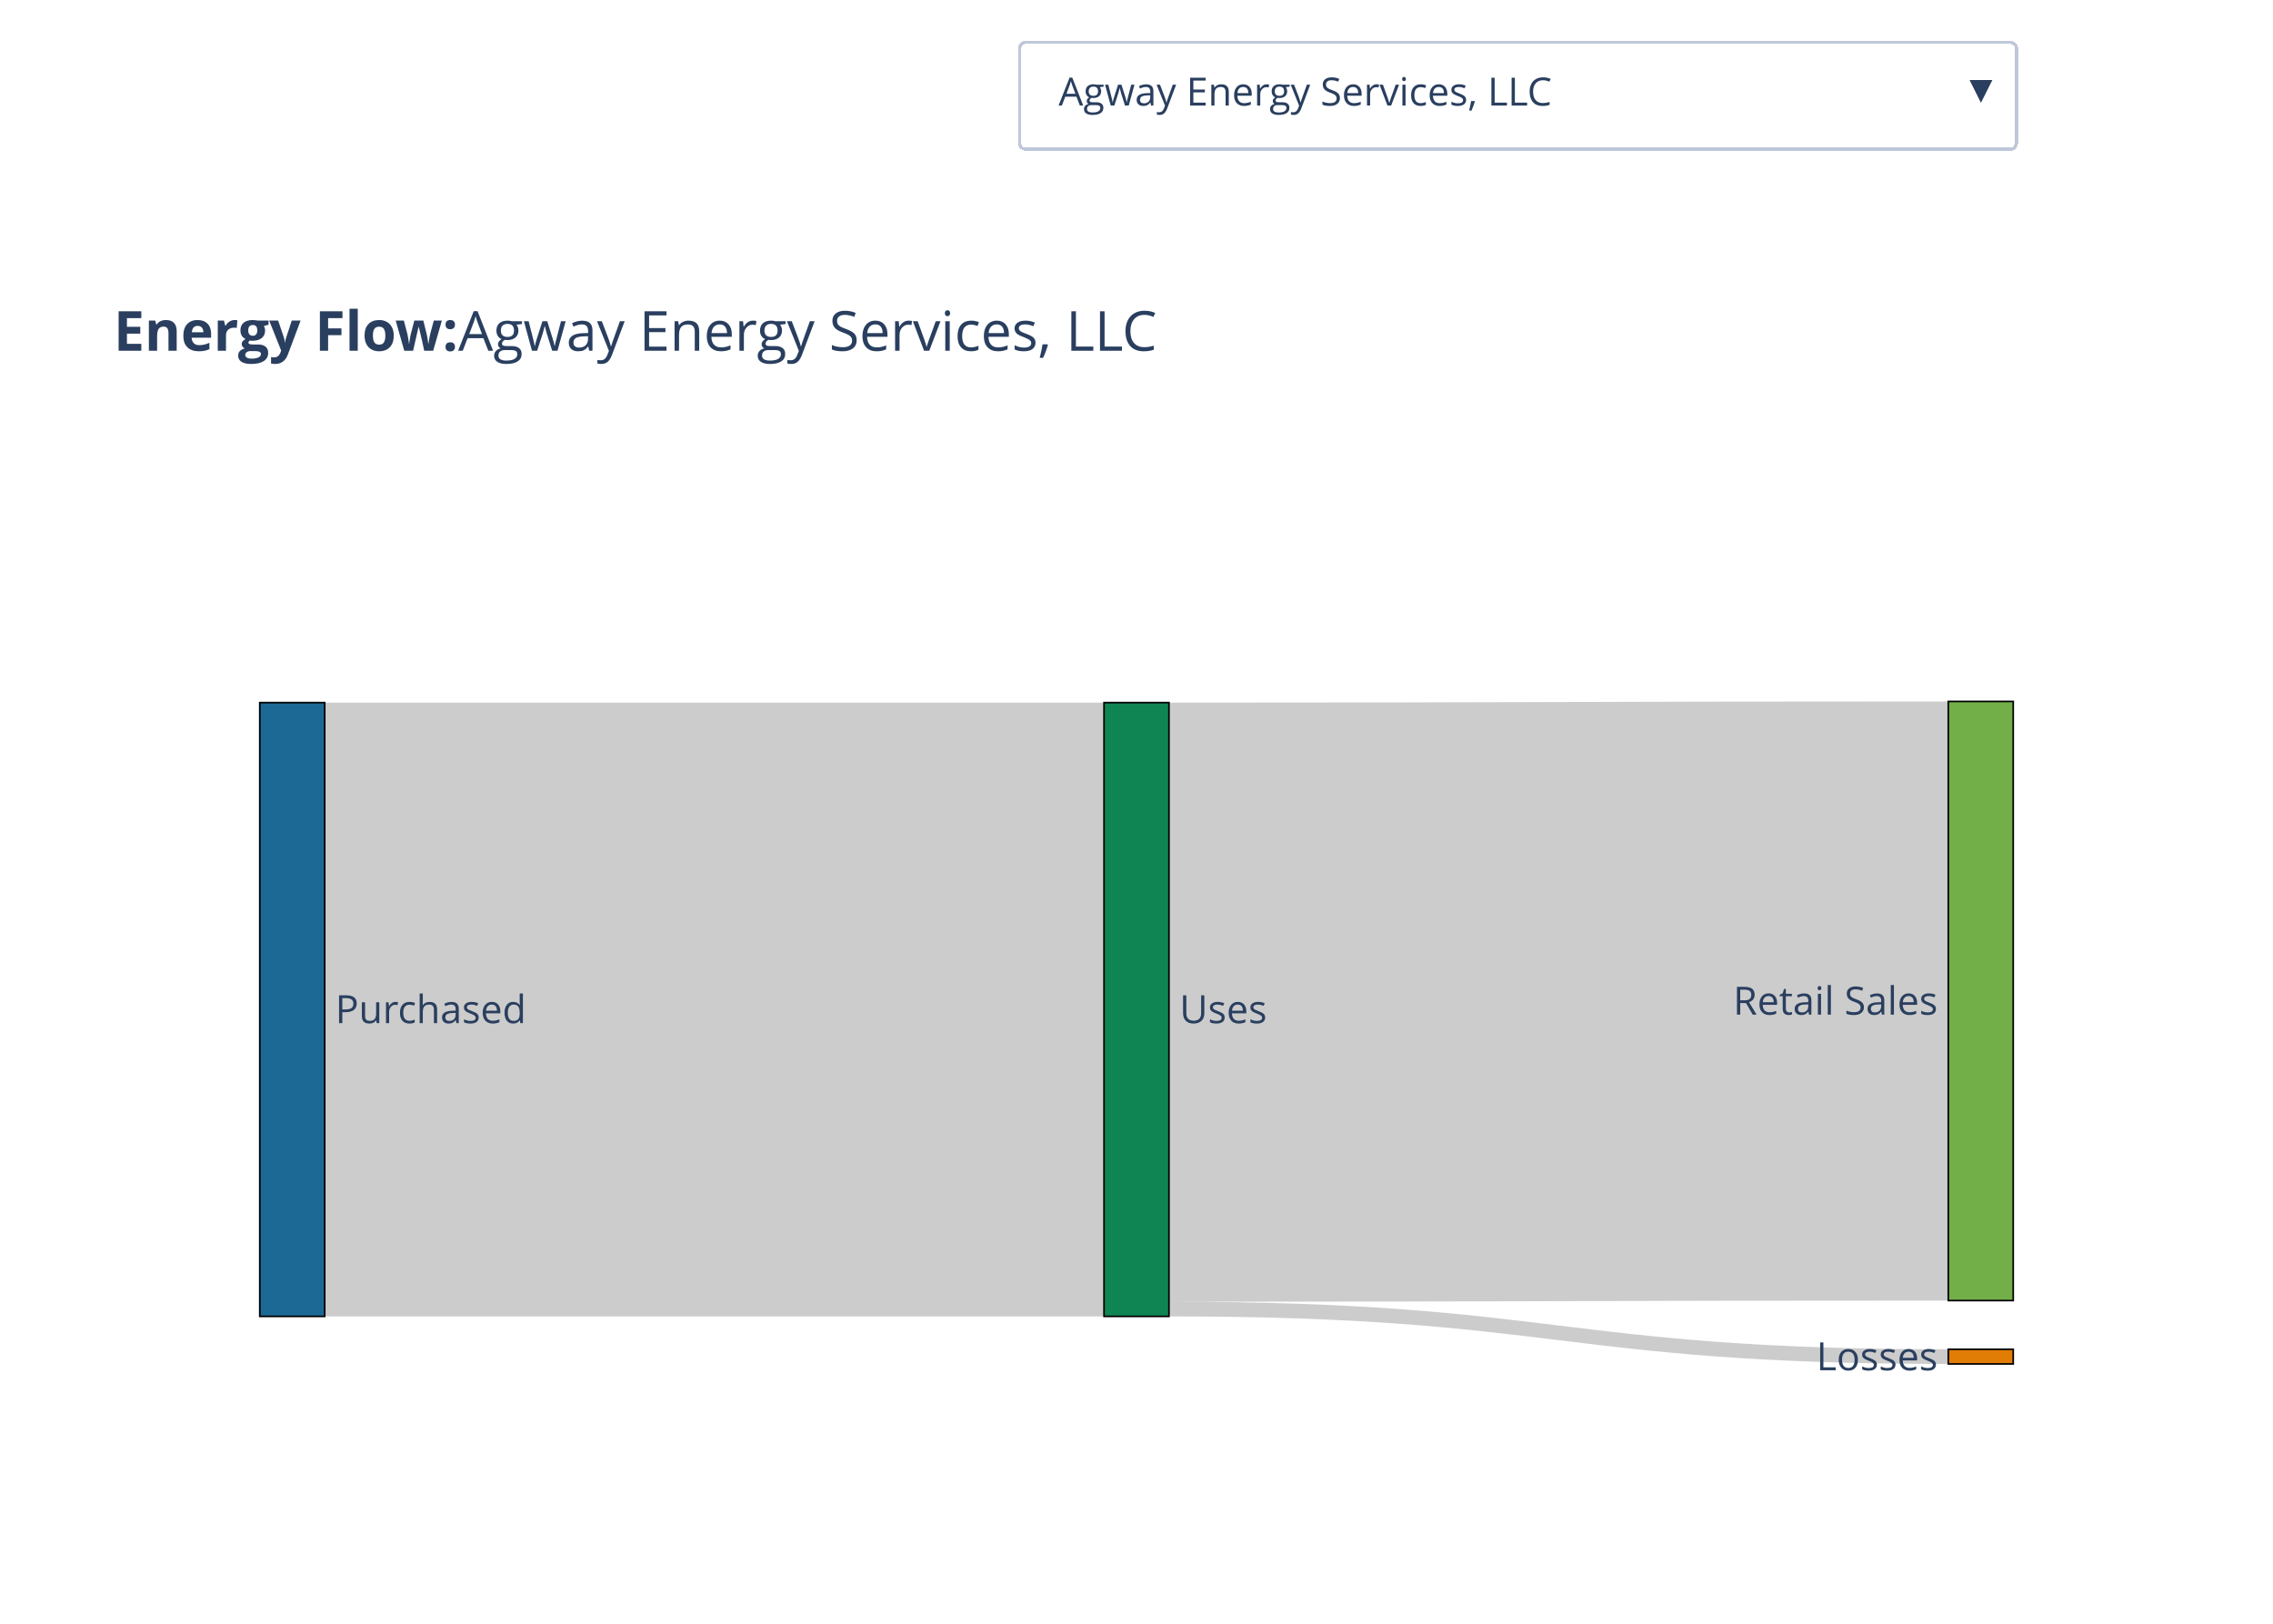
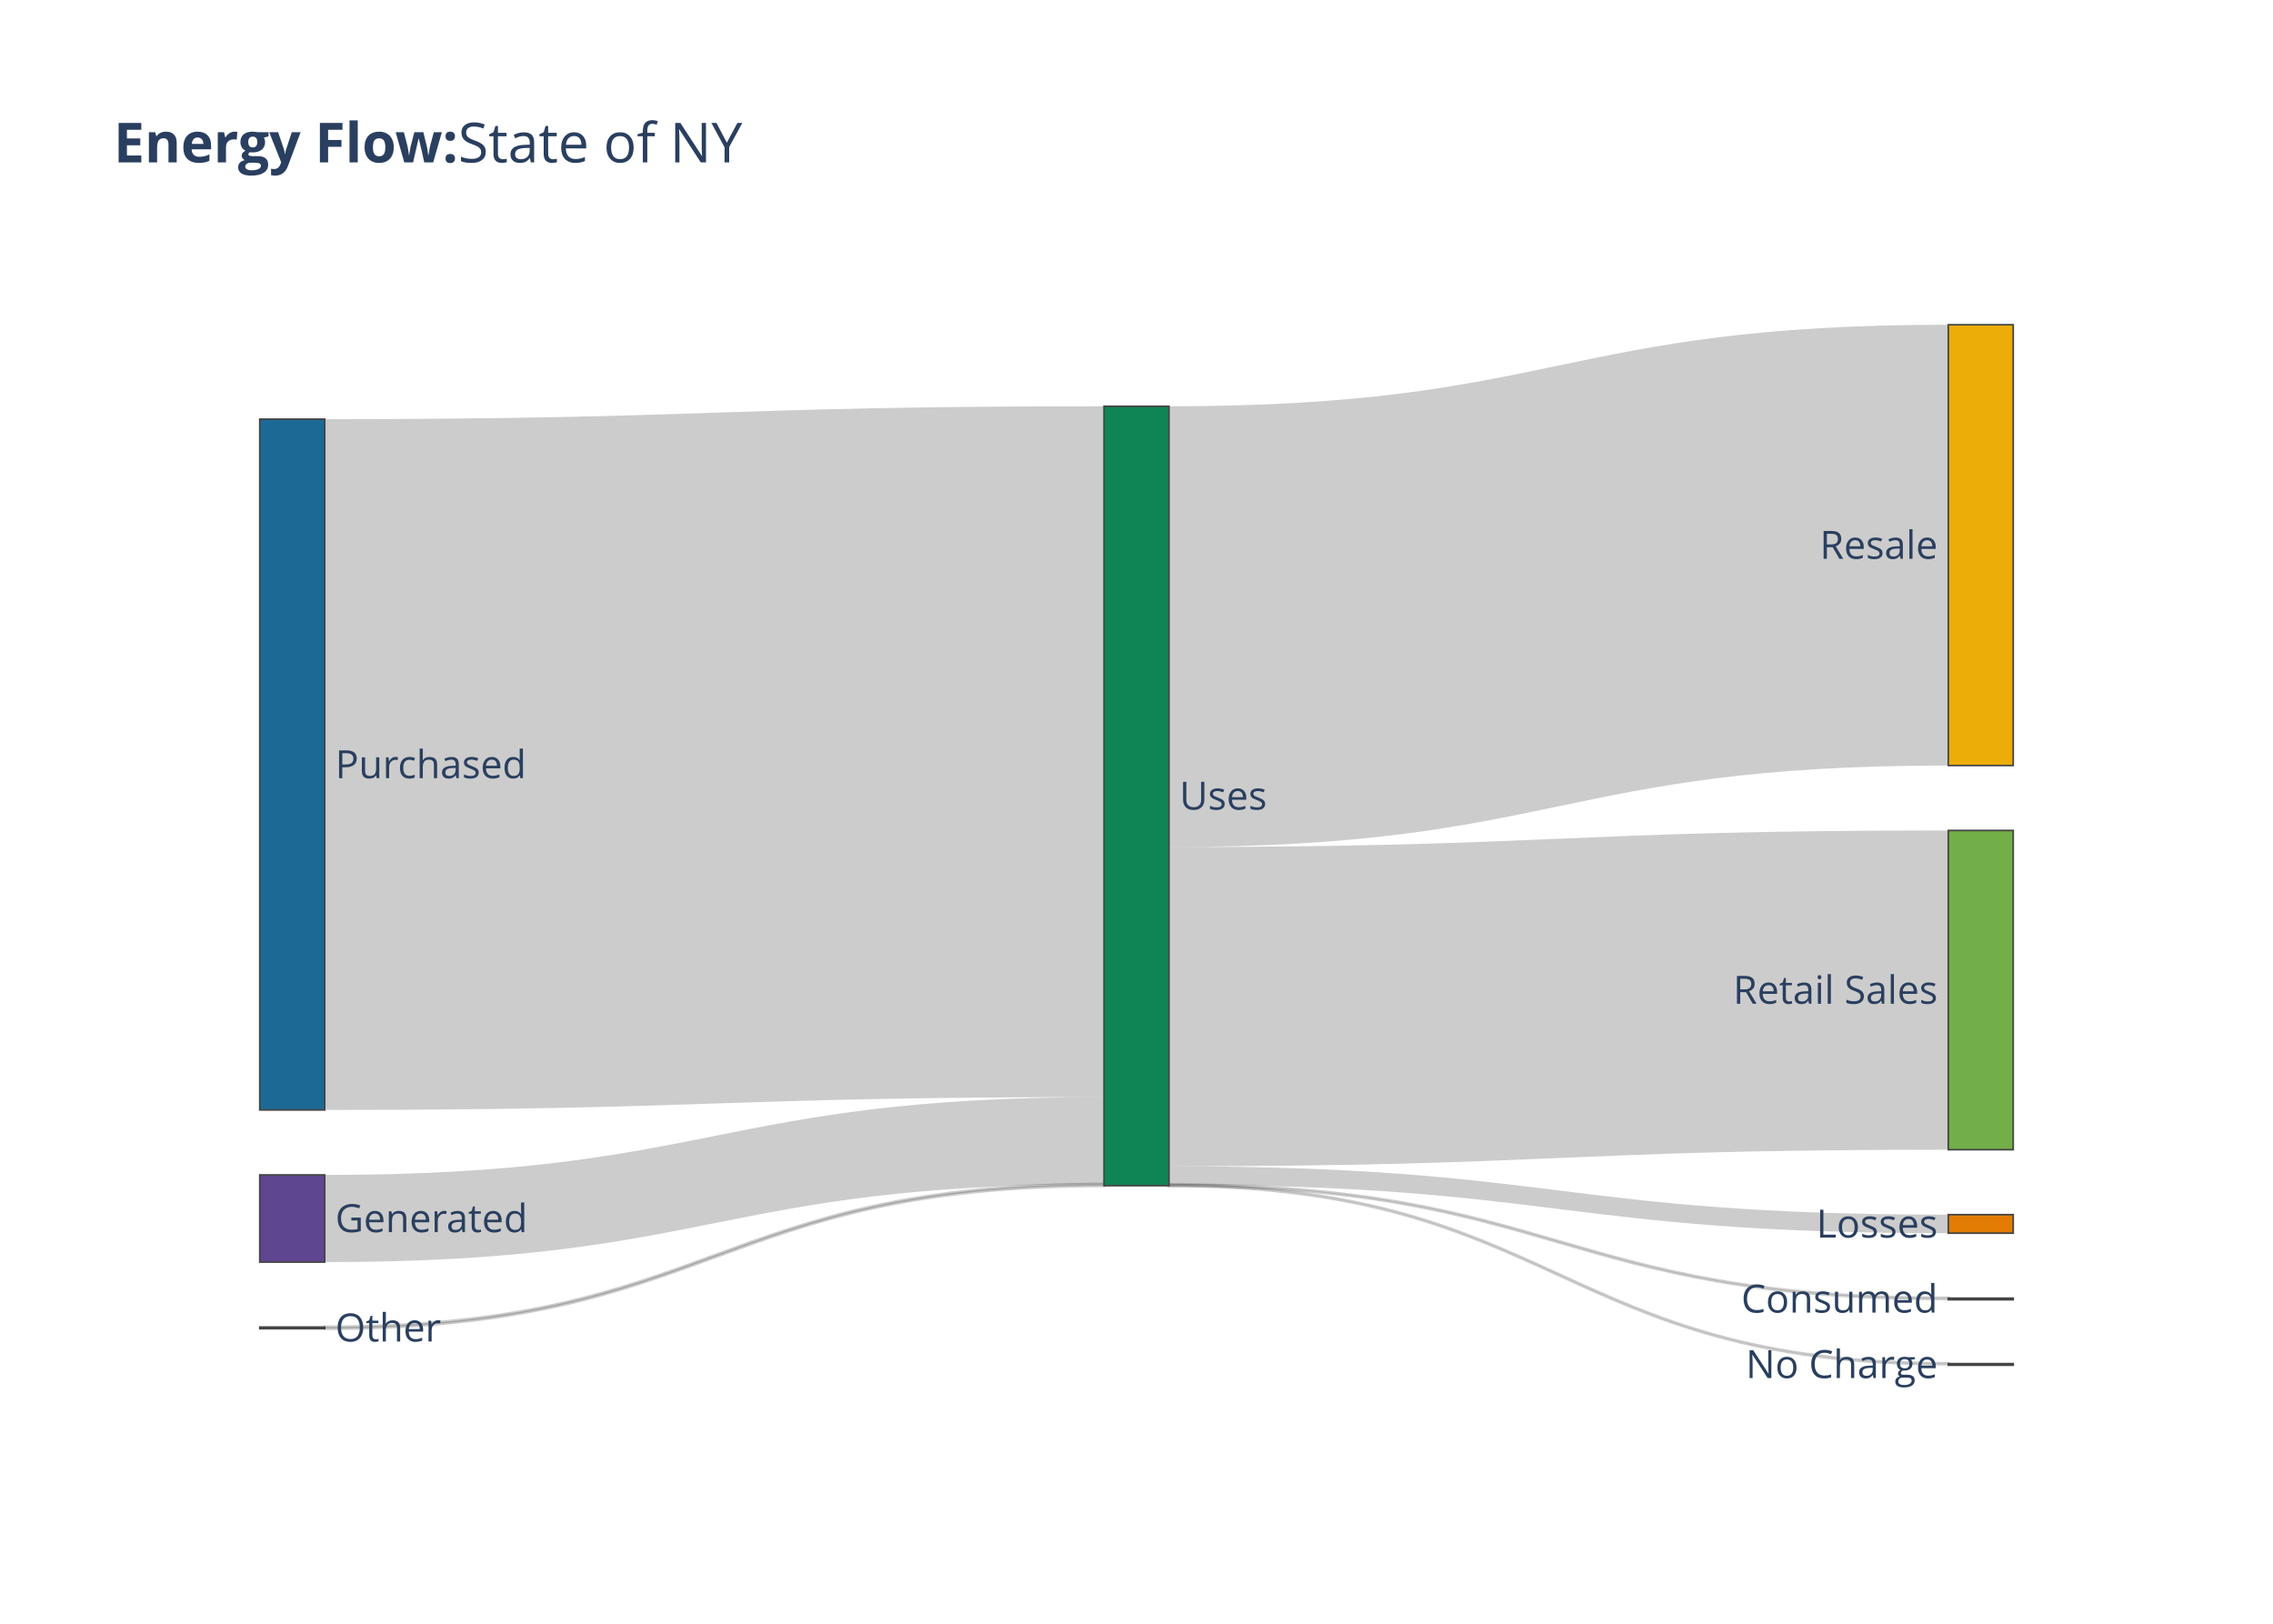
<svg xmlns="http://www.w3.org/2000/svg" class="main-svg" width="700" height="500" style="" viewBox="0 0 700 500">
  <rect x="0" y="0" width="700" height="500" style="fill: rgb(255, 255, 255); fill-opacity: 1;" />
-   <defs id="defs-f3428c">
+   <defs id="defs-fc9131">
    <g class="clips" />
    <g class="gradients" />
    <g class="patterns" />
  </defs>
  <g class="bglayer" />
  <g class="layer-below">
    <g class="imagelayer" />
    <g class="shapelayer" />
  </g>
  <g class="cartesianlayer" />
  <g class="polarlayer" />
  <g class="smithlayer" />
  <g class="ternarylayer" />
  <g class="geolayer" />
  <g class="funnelarealayer" />
  <g class="pielayer" />
  <g class="iciclelayer" />
  <g class="treemaplayer" />
  <g class="sunburstlayer" />
  <g class="glimages" />
-   <g class="sankey" transform="translate(80,216)matrix(1 0 0 1 0 0)" style="box-sizing: content-box; position: absolute; left: 0px; shape-rendering: geometricprecision; pointer-events: none;">
+   <g class="sankey" transform="translate(80,100)matrix(1 0 0 1 0 0)" style="box-sizing: content-box; position: absolute; left: 0px; shape-rendering: geometricprecision; pointer-events: none;">
    <g class="sankey-links" style="fill: none;">
-       <path class="sankey-link" d="M20,0.358C140,0.358 140,0.358 260,0.358L260,189.358C140,189.358 140,189.358 20,189.358Z" style="stroke: rgb(68, 68, 68); stroke-opacity: 1; fill: rgb(0, 0, 0); fill-opacity: 0.2; stroke-width: 0; opacity: 1;" />
-       <path class="sankey-link" d="M280,0.358C400,0.358 400,1.1368683772161603e-13 520,1.1368683772161603e-13L520,184.485C400,184.485 400,184.843 280,184.843Z" style="stroke: rgb(68, 68, 68); stroke-opacity: 1; fill: rgb(0, 0, 0); fill-opacity: 0.2; stroke-width: 0; opacity: 1;" />
-       <path class="sankey-link" d="M280,184.843C400,184.843 400,199.485 520,199.485L520,204C400,204 400,189.358 280,189.358Z" style="stroke: rgb(68, 68, 68); stroke-opacity: 1; fill: rgb(0, 0, 0); fill-opacity: 0.2; stroke-width: 0; opacity: 1;" />
+       <path class="sankey-link" d="M20,261.791C140,261.791 140,237.826 260,237.826L260,264.674C140,264.674 140,288.64 20,288.64Z" style="stroke: rgb(68, 68, 68); stroke-opacity: 1; fill: rgb(0, 0, 0); fill-opacity: 0.2; stroke-width: 0; opacity: 1;" />
+       <path class="sankey-link" d="M20,29.07C140,29.07 140,25.104 260,25.104L260,237.826C140,237.826 140,241.791 20,241.791Z" style="stroke: rgb(68, 68, 68); stroke-opacity: 1; fill: rgb(0, 0, 0); fill-opacity: 0.2; stroke-width: 0; opacity: 1;" />
+       <path class="sankey-link" d="M20,308.64C140,308.64 140,264.674 260,264.674L260,265.104C140,265.104 140,309.07 20,309.07Z" style="stroke: rgb(0, 0, 0); stroke-opacity: 0.2; fill: rgb(0, 0, 0); fill-opacity: 0.2; stroke-width: 1; opacity: 1;" />
+       <path class="sankey-link" d="M280,160.827C400,160.827 400,155.723 520,155.723L520,254.029C400,254.029 400,259.133 280,259.133Z" style="stroke: rgb(68, 68, 68); stroke-opacity: 1; fill: rgb(0, 0, 0); fill-opacity: 0.2; stroke-width: 0; opacity: 1;" />
+       <path class="sankey-link" d="M280,25.104C400,25.104 400,2.842170943040401e-14 520,2.842170943040401e-14L520,135.723C400,135.723 400,160.827 280,160.827Z" style="stroke: rgb(68, 68, 68); stroke-opacity: 1; fill: rgb(0, 0, 0); fill-opacity: 0.2; stroke-width: 0; opacity: 1;" />
+       <path class="sankey-link" d="M280,259.133C400,259.133 400,274.029 520,274.029L520,279.737C400,279.737 400,264.842 280,264.842Z" style="stroke: rgb(68, 68, 68); stroke-opacity: 1; fill: rgb(0, 0, 0); fill-opacity: 0.2; stroke-width: 0; opacity: 1;" />
+       <path class="sankey-link" d="M280,264.842C400,264.842 400,299.737 520,299.737L520,299.897C400,299.897 400,265.001 280,265.001Z" style="stroke: rgb(0, 0, 0); stroke-opacity: 0.2; fill: rgb(0, 0, 0); fill-opacity: 0.2; stroke-width: 1; opacity: 1;" />
+       <path class="sankey-link" d="M280,265.001C400,265.001 400,319.897 520,319.897L520,320C400,320 400,265.104 280,265.104Z" style="stroke: rgb(0, 0, 0); stroke-opacity: 0.2; fill: rgb(0, 0, 0); fill-opacity: 0.2; stroke-width: 1; opacity: 1;" />
    </g>
    <g class="sankey-node-set" style="cursor: move;">
-       <g class="sankey-node" transform="translate(0.000,0.358)" style="opacity: 1;">
-         <rect class="node-rect" width="20" height="189" style="stroke-width: 0.5; stroke: rgb(0, 0, 0); stroke-opacity: 1; fill: rgb(29, 105, 150); fill-opacity: 1;" />
-         <text class="node-label" data-notex="1" x="0" y="0" text-anchor="start" transform="translate(23.25,98.7)" style="cursor: default; font-family: 'Open Sans', verdana, arial, sans-serif; font-size: 12px; fill: rgb(42, 63, 95); fill-opacity: 1; text-shadow: rgb(255, 255, 255) 1px 1px 1px, rgb(255, 255, 255) -1px -1px 1px, rgb(255, 255, 255) 1px -1px 1px, rgb(255, 255, 255) -1px 1px 1px; white-space: pre;">Purchased</text>
+       <g class="sankey-node" transform="translate(0.000,261.791)" style="opacity: 1;">
+         <rect class="node-rect" width="20" height="26.848" style="stroke-width: 0.5; stroke: rgb(68, 68, 68); stroke-opacity: 1; fill: rgb(95, 70, 144); fill-opacity: 1;" />
+         <text class="node-label" data-notex="1" x="0" y="0" text-anchor="start" transform="translate(23.25,17.62421)" style="cursor: default; font-family: 'Open Sans', verdana, arial, sans-serif; font-size: 12px; fill: rgb(42, 63, 95); fill-opacity: 1; text-shadow: rgb(255, 255, 255) 1px 1px 1px, rgb(255, 255, 255) -1px -1px 1px, rgb(255, 255, 255) 1px -1px 1px, rgb(255, 255, 255) -1px 1px 1px; white-space: pre;">Generated</text>
      </g>
-       <g class="sankey-node" transform="translate(260.000,0.358)" style="opacity: 1;">
-         <rect class="node-rect" width="20" height="189" style="stroke-width: 0.5; stroke: rgb(0, 0, 0); stroke-opacity: 1; fill: rgb(15, 133, 84); fill-opacity: 1;" />
-         <text class="node-label" data-notex="1" x="0" y="0" text-anchor="start" transform="translate(23.25,98.7)" style="cursor: default; font-family: 'Open Sans', verdana, arial, sans-serif; font-size: 12px; fill: rgb(42, 63, 95); fill-opacity: 1; text-shadow: rgb(255, 255, 255) 1px 1px 1px, rgb(255, 255, 255) -1px -1px 1px, rgb(255, 255, 255) 1px -1px 1px, rgb(255, 255, 255) -1px 1px 1px; white-space: pre;">Uses</text>
+       <g class="sankey-node" transform="translate(0.000,29.070)" style="opacity: 1;">
+         <rect class="node-rect" width="20" height="212.721" style="stroke-width: 0.5; stroke: rgb(68, 68, 68); stroke-opacity: 1; fill: rgb(29, 105, 150); fill-opacity: 1;" />
+         <text class="node-label" data-notex="1" x="0" y="0" text-anchor="start" transform="translate(23.25,110.5606)" style="cursor: default; font-family: 'Open Sans', verdana, arial, sans-serif; font-size: 12px; fill: rgb(42, 63, 95); fill-opacity: 1; text-shadow: rgb(255, 255, 255) 1px 1px 1px, rgb(255, 255, 255) -1px -1px 1px, rgb(255, 255, 255) 1px -1px 1px, rgb(255, 255, 255) -1px 1px 1px; white-space: pre;">Purchased</text>
+       </g>
+       <g class="sankey-node" transform="translate(0.000,308.640)" style="opacity: 1;">
+         <rect class="node-rect" width="20" height="0.5" style="stroke-width: 0.5; stroke: rgb(68, 68, 68); stroke-opacity: 1; fill: rgb(56, 166, 165); fill-opacity: 1;" />
+         <text class="node-label" data-notex="1" x="0" y="0" text-anchor="start" transform="translate(23.25,4.45)" style="cursor: default; font-family: 'Open Sans', verdana, arial, sans-serif; font-size: 12px; fill: rgb(42, 63, 95); fill-opacity: 1; text-shadow: rgb(255, 255, 255) 1px 1px 1px, rgb(255, 255, 255) -1px -1px 1px, rgb(255, 255, 255) 1px -1px 1px, rgb(255, 255, 255) -1px 1px 1px; white-space: pre;">Other</text>
+       </g>
+       <g class="sankey-node" transform="translate(260.000,25.104)" style="opacity: 1;">
+         <rect class="node-rect" width="20" height="240" style="stroke-width: 0.5; stroke: rgb(68, 68, 68); stroke-opacity: 1; fill: rgb(15, 133, 84); fill-opacity: 1;" />
+         <text class="node-label" data-notex="1" x="0" y="0" text-anchor="start" transform="translate(23.25,124.2)" style="cursor: default; font-family: 'Open Sans', verdana, arial, sans-serif; font-size: 12px; fill: rgb(42, 63, 95); fill-opacity: 1; text-shadow: rgb(255, 255, 255) 1px 1px 1px, rgb(255, 255, 255) -1px -1px 1px, rgb(255, 255, 255) 1px -1px 1px, rgb(255, 255, 255) -1px 1px 1px; white-space: pre;">Uses</text>
+       </g>
+       <g class="sankey-node" transform="translate(520.000,155.723)" style="opacity: 1;">
+         <rect class="node-rect" width="20" height="98.306" style="stroke-width: 0.5; stroke: rgb(68, 68, 68); stroke-opacity: 1; fill: rgb(115, 175, 72); fill-opacity: 1;" />
+         <text class="node-label" data-notex="1" x="0" y="0" text-anchor="end" transform="translate(-3.25,53.35292)" style="cursor: default; font-family: 'Open Sans', verdana, arial, sans-serif; font-size: 12px; fill: rgb(42, 63, 95); fill-opacity: 1; text-shadow: rgb(255, 255, 255) 1px 1px 1px, rgb(255, 255, 255) -1px -1px 1px, rgb(255, 255, 255) 1px -1px 1px, rgb(255, 255, 255) -1px 1px 1px; white-space: pre;">Retail Sales</text>
      </g>
      <g class="sankey-node" transform="translate(520.000,0.000)" style="opacity: 1;">
-         <rect class="node-rect" width="20" height="184.485" style="stroke-width: 0.5; stroke: rgb(0, 0, 0); stroke-opacity: 1; fill: rgb(115, 175, 72); fill-opacity: 1;" />
-         <text class="node-label" data-notex="1" x="0" y="0" text-anchor="end" transform="translate(-3.25,96.44228)" style="cursor: default; font-family: 'Open Sans', verdana, arial, sans-serif; font-size: 12px; fill: rgb(42, 63, 95); fill-opacity: 1; text-shadow: rgb(255, 255, 255) 1px 1px 1px, rgb(255, 255, 255) -1px -1px 1px, rgb(255, 255, 255) 1px -1px 1px, rgb(255, 255, 255) -1px 1px 1px; white-space: pre;">Retail Sales</text>
+         <rect class="node-rect" width="20" height="135.723" style="stroke-width: 0.5; stroke: rgb(68, 68, 68); stroke-opacity: 1; fill: rgb(237, 173, 8); fill-opacity: 1;" />
+         <text class="node-label" data-notex="1" x="0" y="0" text-anchor="end" transform="translate(-3.25,72.06137)" style="cursor: default; font-family: 'Open Sans', verdana, arial, sans-serif; font-size: 12px; fill: rgb(42, 63, 95); fill-opacity: 1; text-shadow: rgb(255, 255, 255) 1px 1px 1px, rgb(255, 255, 255) -1px -1px 1px, rgb(255, 255, 255) 1px -1px 1px, rgb(255, 255, 255) -1px 1px 1px; white-space: pre;">Resale</text>
      </g>
-       <g class="sankey-node" transform="translate(520.000,199.485)" style="opacity: 1;">
-         <rect class="node-rect" width="20" height="4.515" style="stroke-width: 0.5; stroke: rgb(0, 0, 0); stroke-opacity: 1; fill: rgb(225, 124, 5); fill-opacity: 1;" />
-         <text class="node-label" data-notex="1" x="0" y="0" text-anchor="end" transform="translate(-3.25,6.457723)" style="cursor: default; font-family: 'Open Sans', verdana, arial, sans-serif; font-size: 12px; fill: rgb(42, 63, 95); fill-opacity: 1; text-shadow: rgb(255, 255, 255) 1px 1px 1px, rgb(255, 255, 255) -1px -1px 1px, rgb(255, 255, 255) 1px -1px 1px, rgb(255, 255, 255) -1px 1px 1px; white-space: pre;">Losses</text>
+       <g class="sankey-node" transform="translate(520.000,274.029)" style="opacity: 1;">
+         <rect class="node-rect" width="20" height="5.708" style="stroke-width: 0.5; stroke: rgb(68, 68, 68); stroke-opacity: 1; fill: rgb(225, 124, 5); fill-opacity: 1;" />
+         <text class="node-label" data-notex="1" x="0" y="0" text-anchor="end" transform="translate(-3.25,7.054243)" style="cursor: default; font-family: 'Open Sans', verdana, arial, sans-serif; font-size: 12px; fill: rgb(42, 63, 95); fill-opacity: 1; text-shadow: rgb(255, 255, 255) 1px 1px 1px, rgb(255, 255, 255) -1px -1px 1px, rgb(255, 255, 255) 1px -1px 1px, rgb(255, 255, 255) -1px 1px 1px; white-space: pre;">Losses</text>
+       </g>
+       <g class="sankey-node" transform="translate(520.000,299.737)" style="opacity: 1;">
+         <rect class="node-rect" width="20" height="0.5" style="stroke-width: 0.5; stroke: rgb(68, 68, 68); stroke-opacity: 1; fill: rgb(204, 80, 62); fill-opacity: 1;" />
+         <text class="node-label" data-notex="1" x="0" y="0" text-anchor="end" transform="translate(-3.25,4.45)" style="cursor: default; font-family: 'Open Sans', verdana, arial, sans-serif; font-size: 12px; fill: rgb(42, 63, 95); fill-opacity: 1; text-shadow: rgb(255, 255, 255) 1px 1px 1px, rgb(255, 255, 255) -1px -1px 1px, rgb(255, 255, 255) 1px -1px 1px, rgb(255, 255, 255) -1px 1px 1px; white-space: pre;">Consumed</text>
+       </g>
+       <g class="sankey-node" transform="translate(520.000,319.897)" style="opacity: 1;">
+         <rect class="node-rect" width="20" height="0.5" style="stroke-width: 0.5; stroke: rgb(68, 68, 68); stroke-opacity: 1; fill: rgb(148, 52, 110); fill-opacity: 1;" />
+         <text class="node-label" data-notex="1" x="0" y="0" text-anchor="end" transform="translate(-3.25,4.45)" style="cursor: default; font-family: 'Open Sans', verdana, arial, sans-serif; font-size: 12px; fill: rgb(42, 63, 95); fill-opacity: 1; text-shadow: rgb(255, 255, 255) 1px 1px 1px, rgb(255, 255, 255) -1px -1px 1px, rgb(255, 255, 255) 1px -1px 1px, rgb(255, 255, 255) -1px 1px 1px; white-space: pre;">No Charge</text>
      </g>
    </g>
  </g>
-   <defs id="topdefs-f3428c">
+   <defs id="topdefs-fc9131">
    <g class="clips" />
  </defs>
  <g class="layer-above">
    <g class="imagelayer" />
    <g class="shapelayer" />
  </g>
  <g class="infolayer">
    <g class="g-gtitle">
-       <text class="gtitle" x="35" y="108" text-anchor="start" dy="0em" style="opacity: 1; font-family: 'Open Sans', verdana, arial, sans-serif; font-size: 17px; fill: rgb(42, 63, 95); fill-opacity: 1; white-space: pre;">
-         <tspan style="font-weight:bold">Energy Flow: </tspan>Agway Energy Services, LLC</text>
+       <text class="gtitle" x="35" y="50" text-anchor="start" dy="0em" style="opacity: 1; font-family: 'Open Sans', verdana, arial, sans-serif; font-size: 17px; fill: rgb(42, 63, 95); fill-opacity: 1; white-space: pre;">
+         <tspan style="font-weight:bold">Energy Flow: </tspan>State of NY</text>
    </g>
    <g class="first-render" />
  </g>
-   <g class="menulayer">
-     <g class="updatemenu-container" style="cursor: pointer;">
-       <g class="updatemenu-header-group" transform="translate(313,12)">
-         <g class="updatemenu-header" transform="translate(1,1)" style="pointer-events: all;">
-           <rect class="updatemenu-item-rect" rx="2" ry="2" shape-rendering="crispEdges" x="0" y="0" width="307" height="33" style="stroke: rgb(190, 200, 217); stroke-opacity: 1; fill: rgb(255, 255, 255); fill-opacity: 1; stroke-width: 1px;" />
-           <text class="updatemenu-item-text" text-anchor="start" data-notex="1" x="12" y="19.5" style="font-family: 'Open Sans', verdana, arial, sans-serif; font-size: 12px; fill: rgb(42, 63, 95); fill-opacity: 1; white-space: pre;">Agway Energy Services, LLC</text>
-         </g>
-         <text class="updatemenu-header-arrow" text-anchor="end" x="303" y="19.5" style="font-family: 'Open Sans', verdana, arial, sans-serif; font-size: 12px; fill: rgb(42, 63, 95); fill-opacity: 1;">▼</text>
-       </g>
-       <g class="updatemenu-dropdown-button-group" updatemenu-active-index="-1" style="pointer-events: all;">
-         <rect class="scrollbox-bg" opacity="0" x="0" y="0" width="0" height="0" style="pointer-events: all;" />
-       </g>
-     </g>
-   </g>
</svg>
